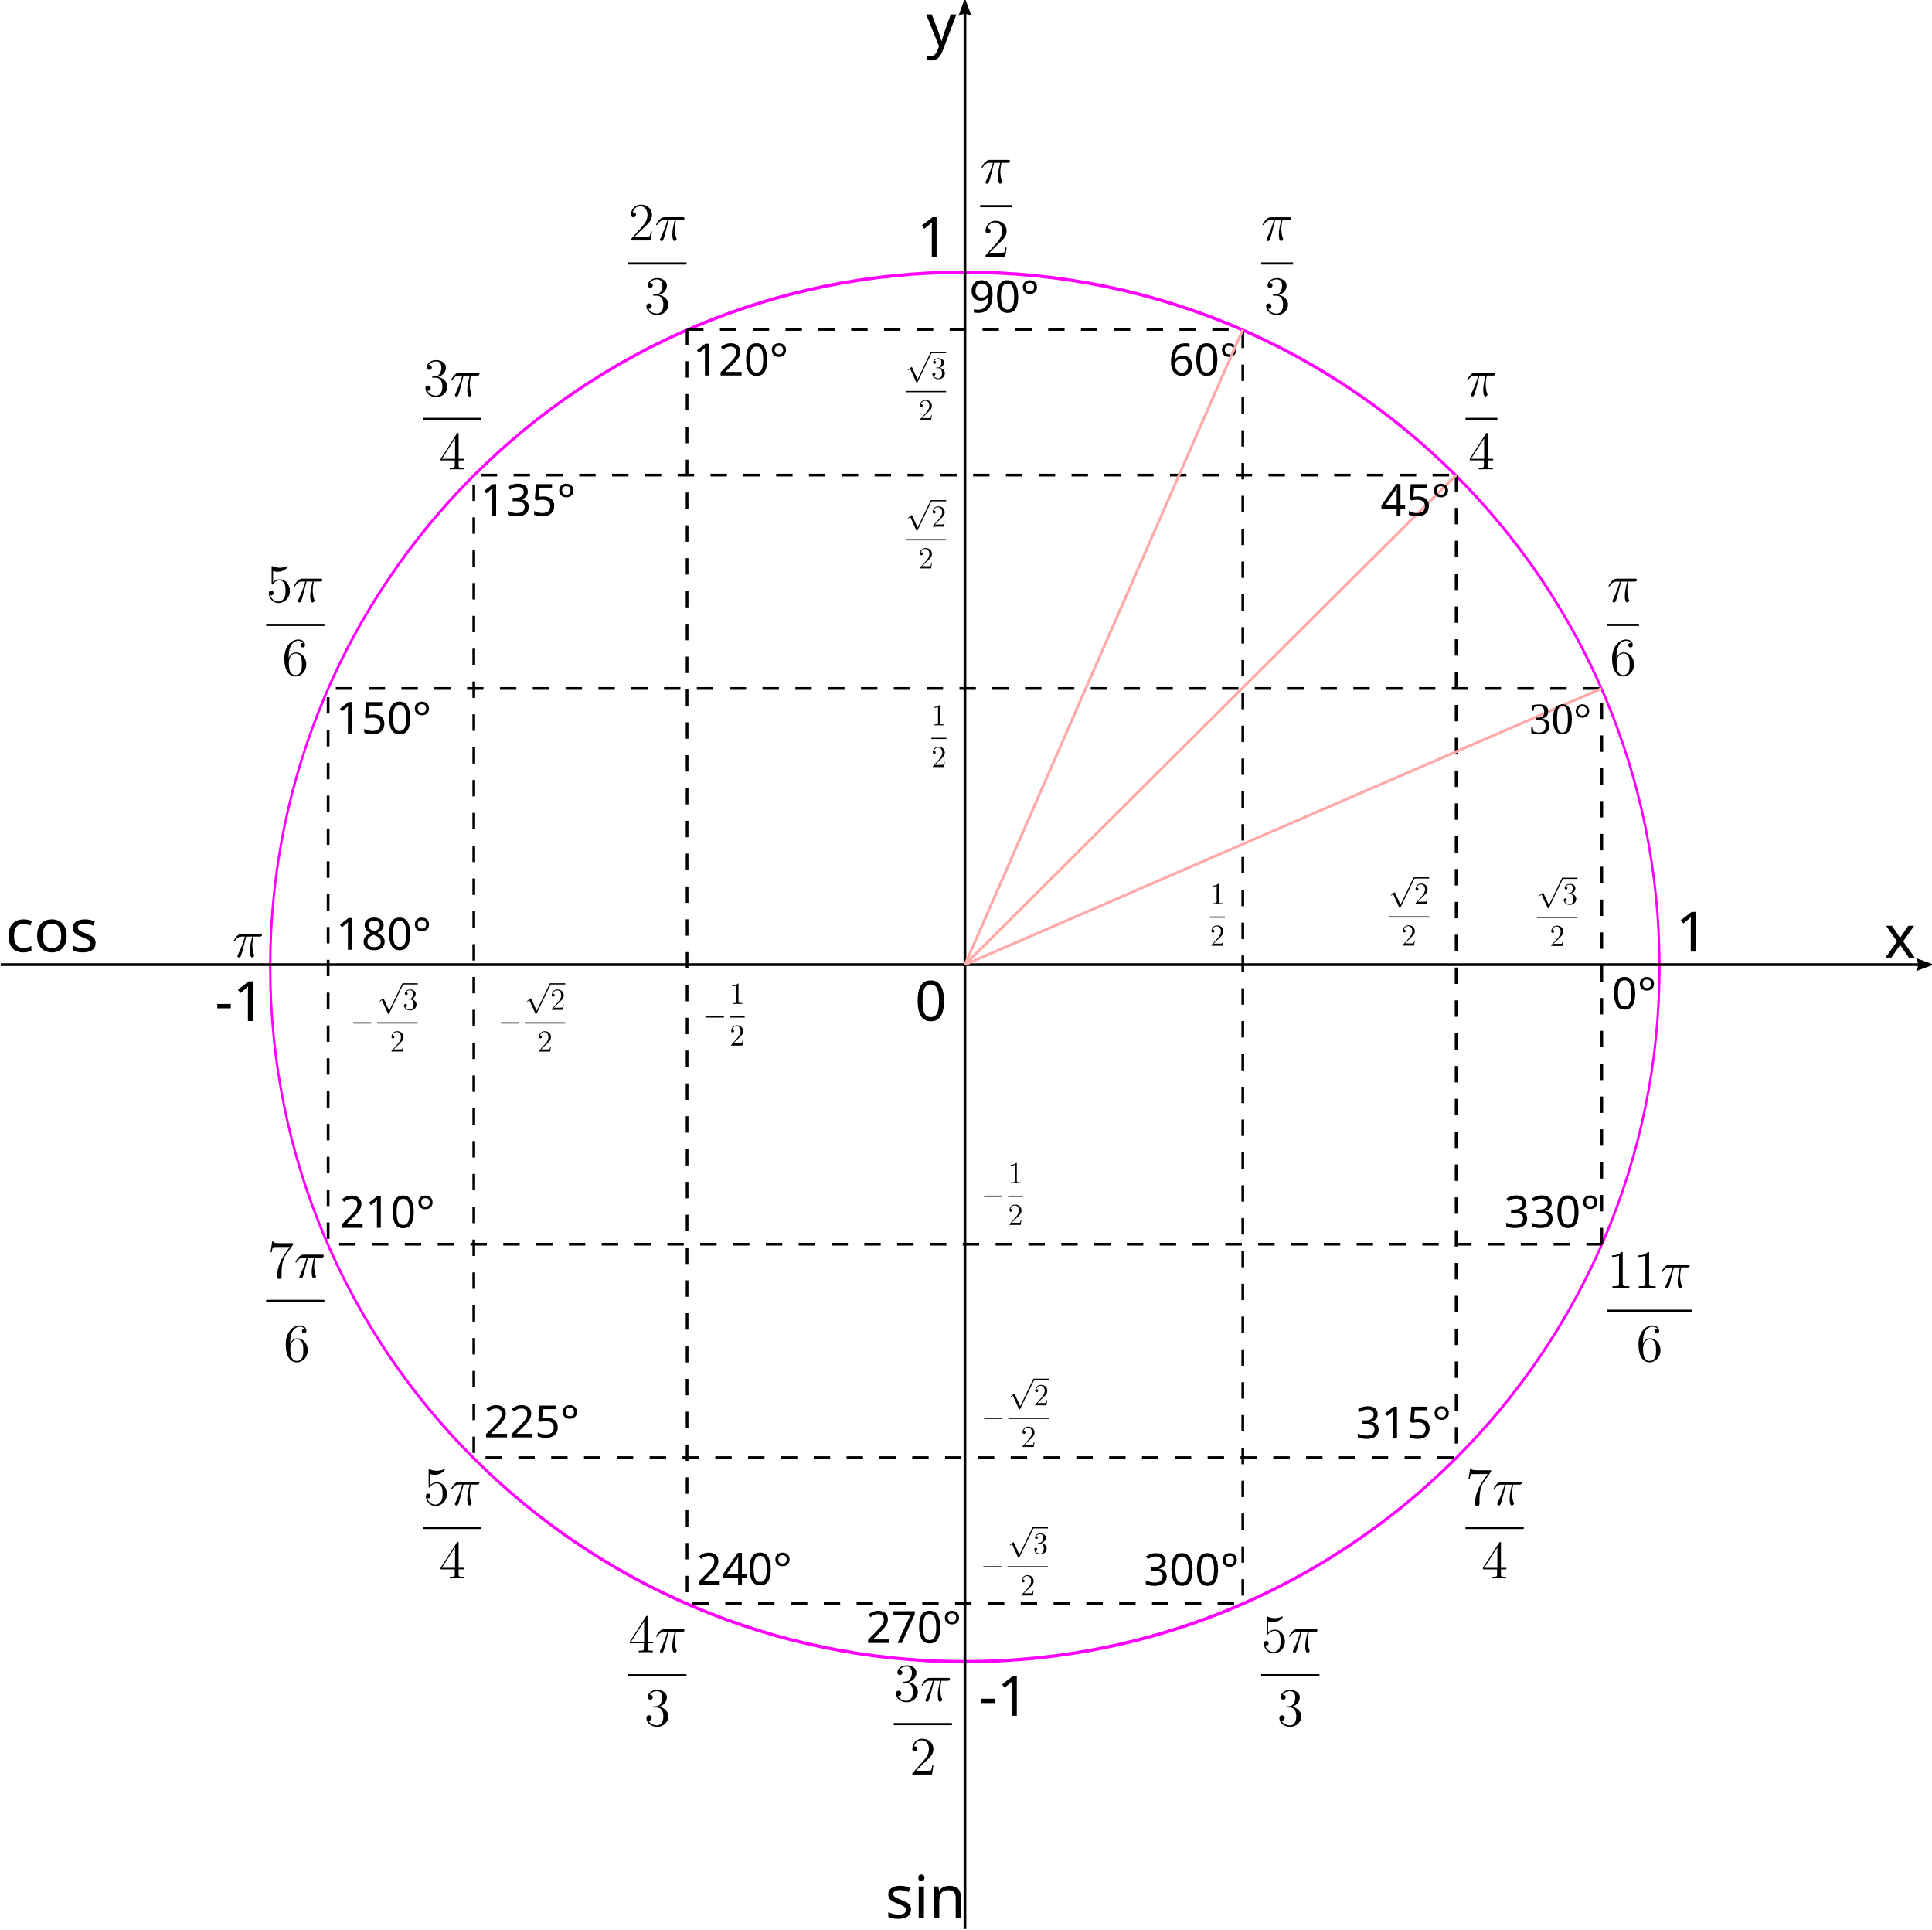
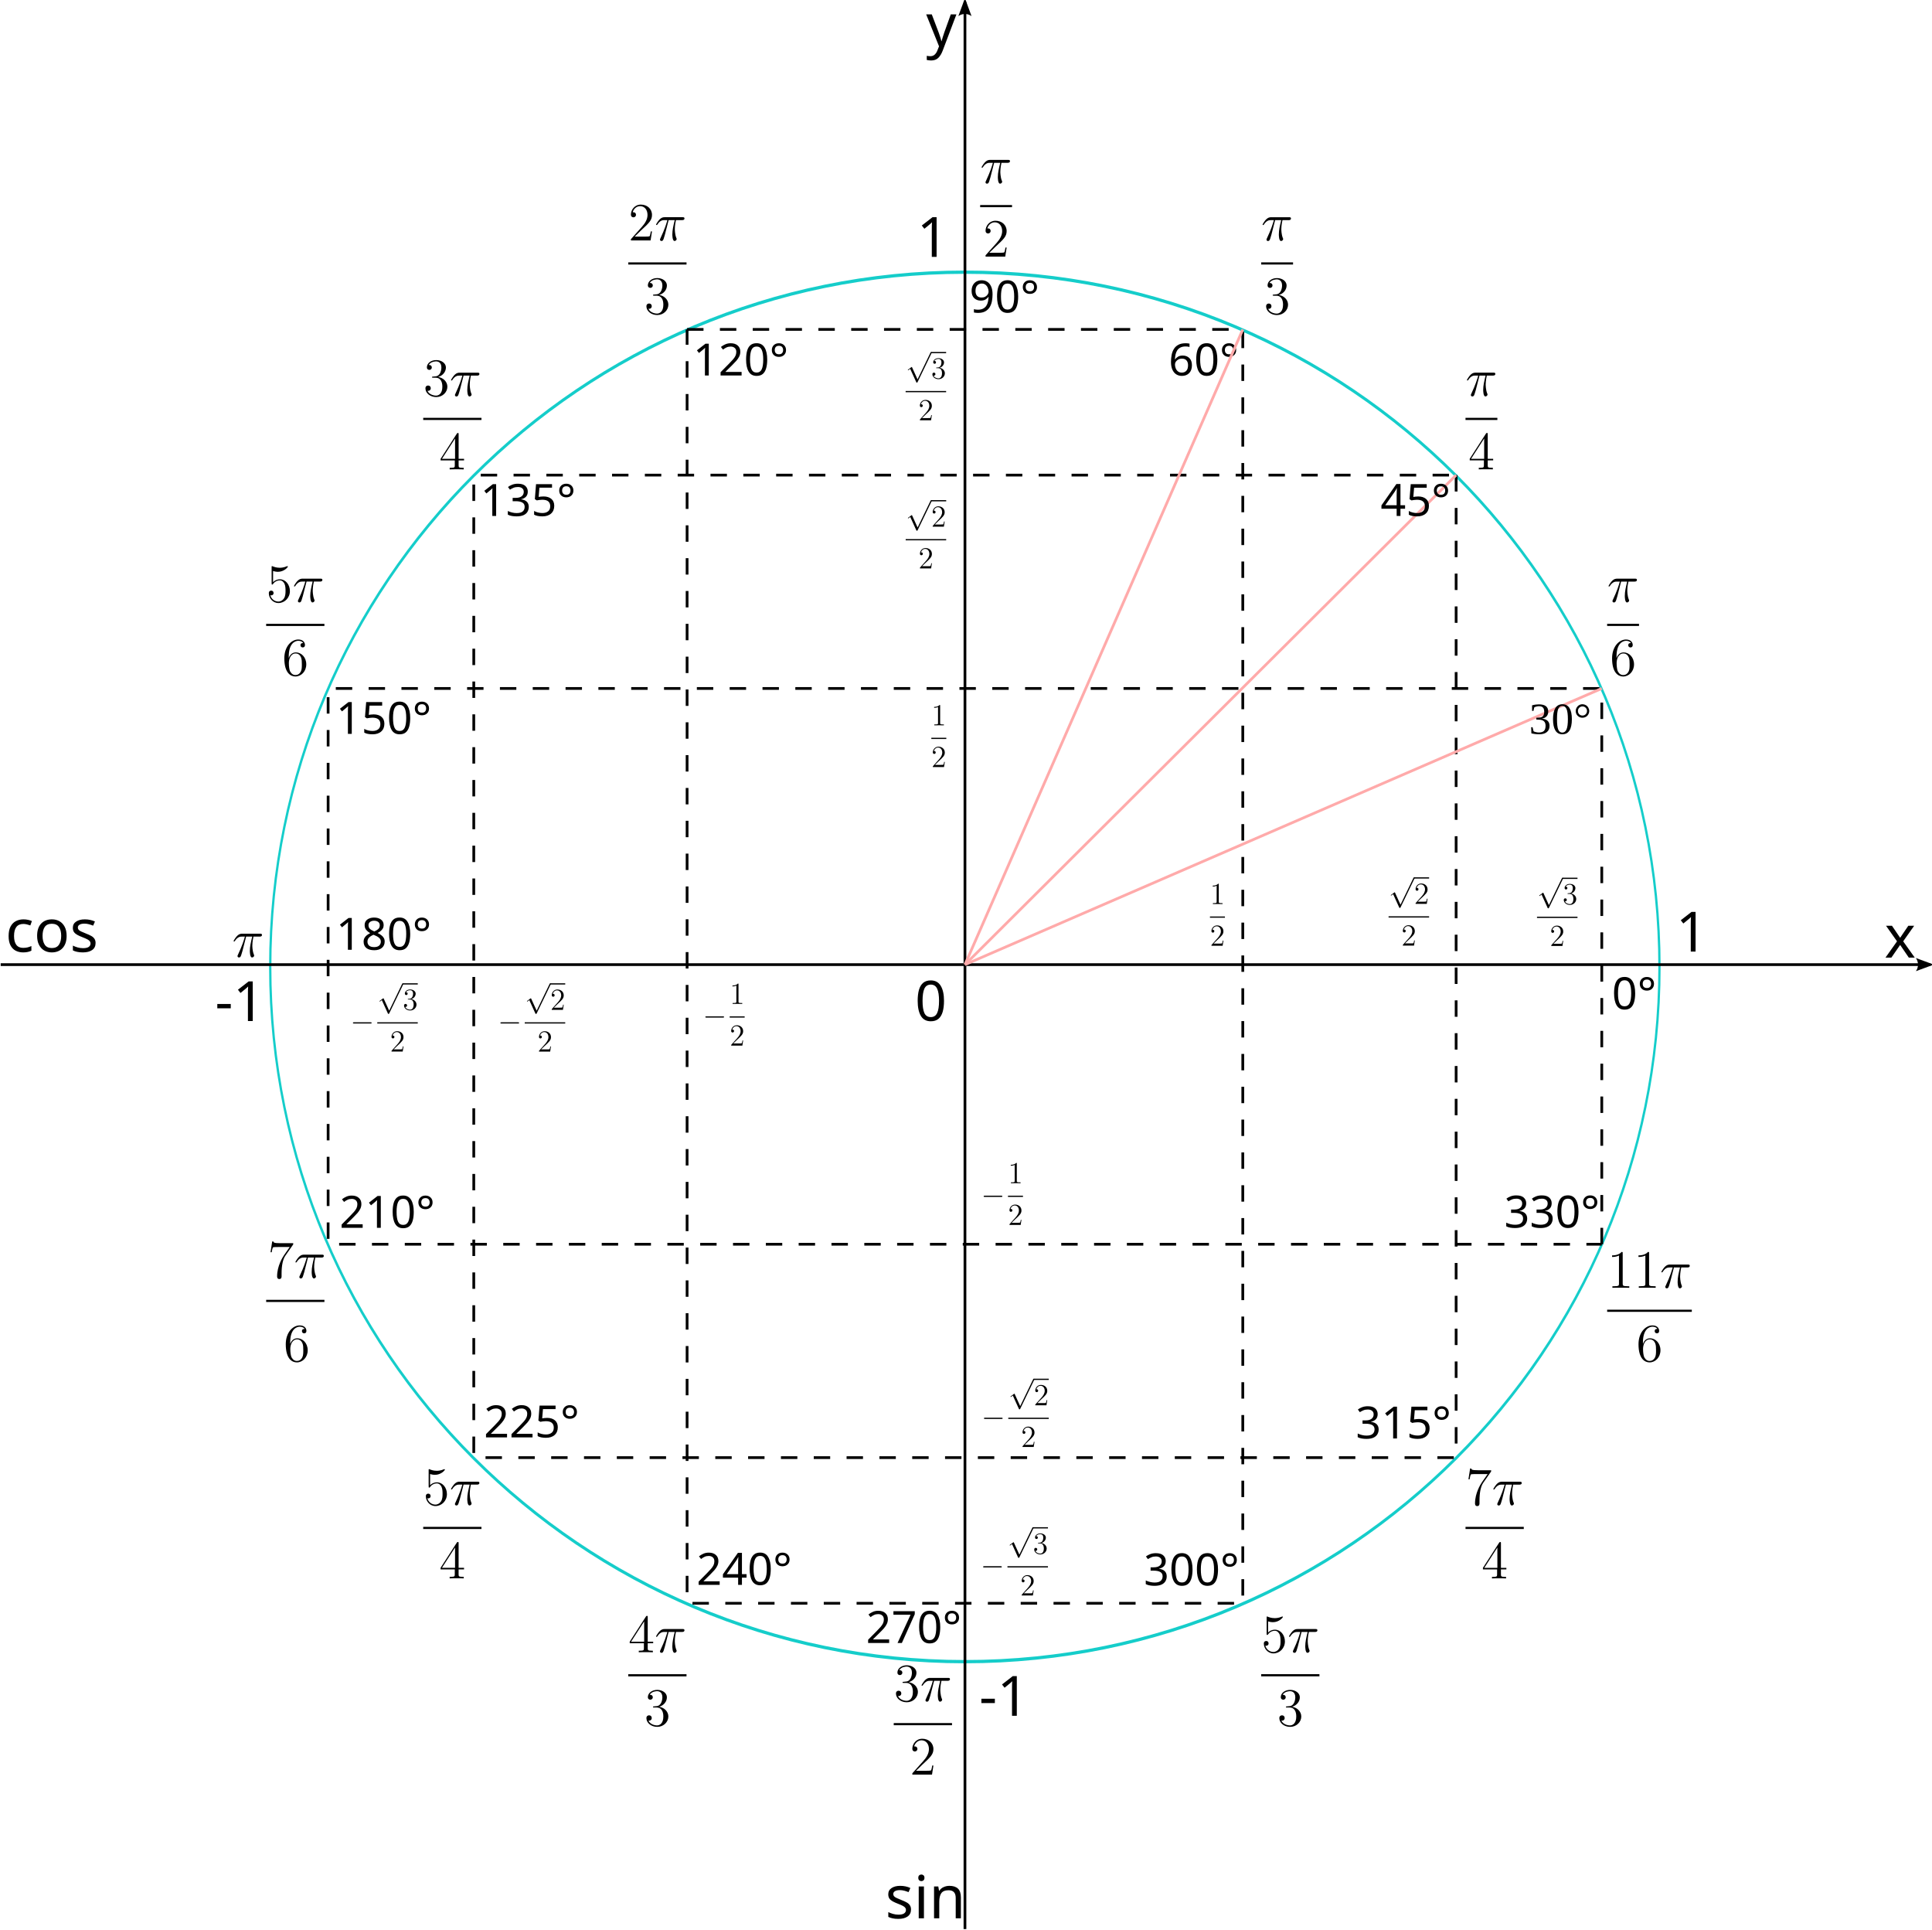
<svg xmlns="http://www.w3.org/2000/svg" xmlns:xlink="http://www.w3.org/1999/xlink" id="svg2" viewBox="0 0 706.34 705.4" version="1.1">
  <defs id="defs4">
    <marker id="Arrow2Mend" refY="0" refX="0" style="overflow:visible" orient="auto">
      <path id="path3947" style="stroke-linejoin:round;stroke-width:.625;fill-rule:evenodd" transform="scale(-.6)" d="m8.719 4.034-10.926-4.018 10.926-4.018c-1.746 2.372-1.735 5.617-6e-7 8.035z" />
    </marker>
    <path id="g254" d="m1.476-4.176c0-3.036 1.476-3.516 2.124-3.516 0.432 0 0.864 0.132 1.092 0.492-0.144 0-0.6 0-0.6 0.492 0 0.264 0.18 0.492 0.492 0.492 0.3 0 0.504-0.18 0.504-0.528 0-0.624-0.456-1.236-1.5-1.236-1.512 0-3.096 1.548-3.096 4.188 0 3.3 1.44 4.044 2.46 4.044 1.308 0 2.424-1.14 2.424-2.7 0-1.596-1.116-2.664-2.316-2.664-1.068 0-1.464 0.924-1.584 1.26v-0.324zm1.476 4.104c-0.756 0-1.116-0.672-1.224-0.924-0.108-0.312-0.228-0.9-0.228-1.74 0-0.948 0.432-2.136 1.512-2.136 0.66 0 1.008 0.444 1.188 0.852 0.192 0.444 0.192 1.044 0.192 1.56 0 0.612 0 1.152-0.228 1.608-0.3 0.576-0.732 0.78-1.212 0.78z" />
    <path id="g253" d="m1.536-6.876c0.516 0.168 0.936 0.18 1.068 0.18 1.356 0 2.22-0.996 2.22-1.164 0-0.048-0.024-0.108-0.096-0.108-0.024 0-0.048 0-0.156 0.048-0.672 0.288-1.248 0.324-1.56 0.324-0.792 0-1.356-0.24-1.584-0.336-0.084-0.036-0.108-0.036-0.12-0.036-0.096 0-0.096 0.072-0.096 0.264v3.564c0 0.216 0 0.288 0.144 0.288 0.06 0 0.072-0.012 0.192-0.156 0.336-0.492 0.9-0.78 1.5-0.78 0.636 0 0.948 0.588 1.044 0.792 0.204 0.468 0.216 1.056 0.216 1.512s0 1.14-0.336 1.68c-0.264 0.432-0.732 0.732-1.26 0.732-0.792 0-1.572-0.54-1.788-1.416 0.06 0.024 0.132 0.036 0.192 0.036 0.204 0 0.528-0.12 0.528-0.528 0-0.336-0.228-0.528-0.528-0.528-0.216 0-0.528 0.108-0.528 0.576 0 1.02 0.816 2.184 2.148 2.184 1.356 0 2.544-1.14 2.544-2.664 0-1.428-0.96-2.616-2.22-2.616-0.684 0-1.212 0.3-1.524 0.636v-2.484z" />
    <path id="g252" d="m4.332-7.812c0-0.228 0-0.288-0.168-0.288-0.096 0-0.132 0-0.228 0.144l-3.612 5.604v0.348h3.156v1.092c0 0.444-0.024 0.564-0.9 0.564h-0.24v0.348c0.276-0.024 1.224-0.024 1.56-0.024s1.296 0 1.572 0.024v-0.348h-0.24c-0.864 0-0.9-0.12-0.9-0.564v-1.092h1.212v-0.348h-1.212v-5.46zm-0.792 0.936v4.524h-2.916l2.916-4.524z" />
    <path id="g251" d="m2.208-4.308c-0.204 0.012-0.252 0.024-0.252 0.132 0 0.12 0.06 0.12 0.276 0.12h0.552c1.02 0 1.476 0.84 1.476 1.992 0 1.572-0.816 1.992-1.404 1.992-0.576 0-1.56-0.276-1.908-1.068 0.384 0.06 0.732-0.156 0.732-0.588 0-0.348-0.252-0.588-0.588-0.588-0.288 0-0.6 0.168-0.6 0.624 0 1.068 1.068 1.944 2.4 1.944 1.428 0 2.484-1.092 2.484-2.304 0-1.104-0.888-1.968-2.04-2.172 1.044-0.3 1.716-1.176 1.716-2.112 0-0.948-0.984-1.644-2.148-1.644-1.2 0-2.088 0.732-2.088 1.608 0 0.48 0.372 0.576 0.552 0.576 0.252 0 0.54-0.18 0.54-0.54 0-0.384-0.288-0.552-0.552-0.552-0.072 0-0.096 0-0.132 0.012 0.456-0.816 1.584-0.816 1.644-0.816 0.396 0 1.176 0.18 1.176 1.356 0 0.228-0.036 0.9-0.384 1.416-0.36 0.528-0.768 0.564-1.092 0.576l-0.36 0.036z" />
    <path id="g250" d="m5.28-2.016h-0.264c-0.036 0.204-0.132 0.864-0.252 1.056-0.084 0.108-0.768 0.108-1.128 0.108h-2.22c0.324-0.276 1.056-1.044 1.368-1.332 1.824-1.68 2.496-2.304 2.496-3.492 0-1.38-1.092-2.304-2.484-2.304s-2.208 1.188-2.208 2.22c0 0.612 0.528 0.612 0.564 0.612 0.252 0 0.564-0.18 0.564-0.564 0-0.336-0.228-0.564-0.564-0.564-0.108 0-0.132 0-0.168 0.012 0.228-0.816 0.876-1.368 1.656-1.368 1.02 0 1.644 0.852 1.644 1.956 0 1.02-0.588 1.908-1.272 2.676l-2.424 2.712v0.288h4.38l0.312-2.016z" />
    <path id="g125" d="m3.108-4.524h1.356c-0.324 1.344-0.528 2.22-0.528 3.18 0 0.168 0 1.464 0.492 1.464 0.252 0 0.468-0.228 0.468-0.432 0-0.06 0-0.084-0.084-0.264-0.324-0.828-0.324-1.86-0.324-1.944 0-0.072 0-0.924 0.252-2.004h1.344c0.156 0 0.552 0 0.552-0.384 0-0.264-0.228-0.264-0.444-0.264h-3.948c-0.276 0-0.684 0-1.236 0.588-0.312 0.348-0.696 0.984-0.696 1.056s0.06 0.096 0.132 0.096c0.084 0 0.096-0.036 0.156-0.108 0.624-0.984 1.248-0.984 1.548-0.984h0.684c-0.264 0.9-0.564 1.944-1.548 4.044-0.096 0.192-0.096 0.216-0.096 0.288 0 0.252 0.216 0.312 0.324 0.312 0.348 0 0.444-0.312 0.588-0.816 0.192-0.612 0.192-0.636 0.312-1.116l0.696-2.712z" />
    <path id="g025" d="m3.108-4.524h1.356c-0.324 1.344-0.528 2.22-0.528 3.18 0 0.168 0 1.464 0.492 1.464 0.252 0 0.468-0.228 0.468-0.432 0-0.06 0-0.084-0.084-0.264-0.324-0.828-0.324-1.86-0.324-1.944 0-0.072 0-0.924 0.252-2.004h1.344c0.156 0 0.552 0 0.552-0.384 0-0.264-0.228-0.264-0.444-0.264h-3.948c-0.276 0-0.684 0-1.236 0.588-0.312 0.348-0.696 0.984-0.696 1.056s0.06 0.096 0.132 0.096c0.084 0 0.096-0.036 0.156-0.108 0.624-0.984 1.248-0.984 1.548-0.984h0.684c-0.264 0.9-0.564 1.944-1.548 4.044-0.096 0.192-0.096 0.216-0.096 0.288 0 0.252 0.216 0.312 0.324 0.312 0.348 0 0.444-0.312 0.588-0.816 0.192-0.612 0.192-0.636 0.312-1.116l0.696-2.712z" />
    <path id="g355" d="m5.7-7.452v-0.276h-2.892c-1.452 0-1.476-0.156-1.524-0.384h-0.264l-0.372 2.4h0.264c0.036-0.216 0.144-0.96 0.3-1.092 0.096-0.072 0.996-0.072 1.164-0.072h2.544l-1.272 1.824c-0.324 0.468-1.536 2.436-1.536 4.692 0 0.132 0 0.612 0.492 0.612 0.504 0 0.504-0.468 0.504-0.624v-0.6c0-1.788 0.288-3.18 0.852-3.984l1.74-2.496z" />
    <path id="g354" d="m1.476-4.176c0-3.036 1.476-3.516 2.124-3.516 0.432 0 0.864 0.132 1.092 0.492-0.144 0-0.6 0-0.6 0.492 0 0.264 0.18 0.492 0.492 0.492 0.3 0 0.504-0.18 0.504-0.528 0-0.624-0.456-1.236-1.5-1.236-1.512 0-3.096 1.548-3.096 4.188 0 3.3 1.44 4.044 2.46 4.044 1.308 0 2.424-1.14 2.424-2.7 0-1.596-1.116-2.664-2.316-2.664-1.068 0-1.464 0.924-1.584 1.26v-0.324zm1.476 4.104c-0.756 0-1.116-0.672-1.224-0.924-0.108-0.312-0.228-0.9-0.228-1.74 0-0.948 0.432-2.136 1.512-2.136 0.66 0 1.008 0.444 1.188 0.852 0.192 0.444 0.192 1.044 0.192 1.56 0 0.612 0 1.152-0.228 1.608-0.3 0.576-0.732 0.78-1.212 0.78z" />
    <path id="g353" d="m1.536-6.876c0.516 0.168 0.936 0.18 1.068 0.18 1.356 0 2.22-0.996 2.22-1.164 0-0.048-0.024-0.108-0.096-0.108-0.024 0-0.048 0-0.156 0.048-0.672 0.288-1.248 0.324-1.56 0.324-0.792 0-1.356-0.24-1.584-0.336-0.084-0.036-0.108-0.036-0.12-0.036-0.096 0-0.096 0.072-0.096 0.264v3.564c0 0.216 0 0.288 0.144 0.288 0.06 0 0.072-0.012 0.192-0.156 0.336-0.492 0.9-0.78 1.5-0.78 0.636 0 0.948 0.588 1.044 0.792 0.204 0.468 0.216 1.056 0.216 1.512s0 1.14-0.336 1.68c-0.264 0.432-0.732 0.732-1.26 0.732-0.792 0-1.572-0.54-1.788-1.416 0.06 0.024 0.132 0.036 0.192 0.036 0.204 0 0.528-0.12 0.528-0.528 0-0.336-0.228-0.528-0.528-0.528-0.216 0-0.528 0.108-0.528 0.576 0 1.02 0.816 2.184 2.148 2.184 1.356 0 2.544-1.14 2.544-2.664 0-1.428-0.96-2.616-2.22-2.616-0.684 0-1.212 0.3-1.524 0.636v-2.484z" />
    <path id="g352" d="m4.332-7.812c0-0.228 0-0.288-0.168-0.288-0.096 0-0.132 0-0.228 0.144l-3.612 5.604v0.348h3.156v1.092c0 0.444-0.024 0.564-0.9 0.564h-0.24v0.348c0.276-0.024 1.224-0.024 1.56-0.024s1.296 0 1.572 0.024v-0.348h-0.24c-0.864 0-0.9-0.12-0.9-0.564v-1.092h1.212v-0.348h-1.212v-5.46zm-0.792 0.936v4.524h-2.916l2.916-4.524z" />
    <path id="g351" d="m2.208-4.308c-0.204 0.012-0.252 0.024-0.252 0.132 0 0.12 0.06 0.12 0.276 0.12h0.552c1.02 0 1.476 0.84 1.476 1.992 0 1.572-0.816 1.992-1.404 1.992-0.576 0-1.56-0.276-1.908-1.068 0.384 0.06 0.732-0.156 0.732-0.588 0-0.348-0.252-0.588-0.588-0.588-0.288 0-0.6 0.168-0.6 0.624 0 1.068 1.068 1.944 2.4 1.944 1.428 0 2.484-1.092 2.484-2.304 0-1.104-0.888-1.968-2.04-2.172 1.044-0.3 1.716-1.176 1.716-2.112 0-0.948-0.984-1.644-2.148-1.644-1.2 0-2.088 0.732-2.088 1.608 0 0.48 0.372 0.576 0.552 0.576 0.252 0 0.54-0.18 0.54-0.54 0-0.384-0.288-0.552-0.552-0.552-0.072 0-0.096 0-0.132 0.012 0.456-0.816 1.584-0.816 1.644-0.816 0.396 0 1.176 0.18 1.176 1.356 0 0.228-0.036 0.9-0.384 1.416-0.36 0.528-0.768 0.564-1.092 0.576l-0.36 0.036z" />
    <path id="g350" d="m5.28-2.016h-0.264c-0.036 0.204-0.132 0.864-0.252 1.056-0.084 0.108-0.768 0.108-1.128 0.108h-2.22c0.324-0.276 1.056-1.044 1.368-1.332 1.824-1.68 2.496-2.304 2.496-3.492 0-1.38-1.092-2.304-2.484-2.304s-2.208 1.188-2.208 2.22c0 0.612 0.528 0.612 0.564 0.612 0.252 0 0.564-0.18 0.564-0.564 0-0.336-0.228-0.564-0.564-0.564-0.108 0-0.132 0-0.168 0.012 0.228-0.816 0.876-1.368 1.656-1.368 1.02 0 1.644 0.852 1.644 1.956 0 1.02-0.588 1.908-1.272 2.676l-2.424 2.712v0.288h4.38l0.312-2.016z" />
    <path id="g349" d="m3.456-7.692c0-0.276 0-0.288-0.24-0.288-0.288 0.324-0.888 0.768-2.124 0.768v0.348c0.276 0 0.876 0 1.536-0.312v6.252c0 0.432-0.036 0.576-1.092 0.576h-0.372v0.348c0.324-0.024 1.488-0.024 1.884-0.024s1.548 0 1.872 0.024v-0.348h-0.372c-1.056 0-1.092-0.144-1.092-0.576v-6.768z" />
    <use id="g225" xlink:href="#g025" height="1052.362" width="744.094" y="0" x="0" />
    <path id="g8112" d="m4.668 10.26-2.136-4.704c-0.048-0.096-0.072-0.168-0.156-0.168-0.036 0-0.06 0-0.168 0.096l-1.188 0.9c-0.132 0.108-0.144 0.12-0.144 0.168 0 0.084 0.048 0.132 0.12 0.132 0.036 0 0.06 0 0.168-0.096l0.624-0.468 2.376 5.22c0.072 0.168 0.096 0.18 0.228 0.18 0.192 0 0.216-0.048 0.3-0.228l5.472-11.328c0.06-0.132 0.072-0.144 0.072-0.204 0-0.132-0.096-0.24-0.24-0.24s-0.18 0.084-0.252 0.228l-5.076 10.512z" />
    <path id="g80" d="m7.932-2.76c0.168 0 0.396 0 0.396-0.24s-0.228-0.24-0.396-0.24h-6.54c-0.168 0-0.396 0-0.396 0.24s0.228 0.24 0.396 0.24h6.54z" />
    <path id="g751" d="m2.208-4.308c-0.204 0.012-0.252 0.024-0.252 0.132 0 0.12 0.06 0.12 0.276 0.12h0.552c1.02 0 1.476 0.84 1.476 1.992 0 1.572-0.816 1.992-1.404 1.992-0.576 0-1.56-0.276-1.908-1.068 0.384 0.06 0.732-0.156 0.732-0.588 0-0.348-0.252-0.588-0.588-0.588-0.288 0-0.6 0.168-0.6 0.624 0 1.068 1.068 1.944 2.4 1.944 1.428 0 2.484-1.092 2.484-2.304 0-1.104-0.888-1.968-2.04-2.172 1.044-0.3 1.716-1.176 1.716-2.112 0-0.948-0.984-1.644-2.148-1.644-1.2 0-2.088 0.732-2.088 1.608 0 0.48 0.372 0.576 0.552 0.576 0.252 0 0.54-0.18 0.54-0.54 0-0.384-0.288-0.552-0.552-0.552-0.072 0-0.096 0-0.132 0.012 0.456-0.816 1.584-0.816 1.644-0.816 0.396 0 1.176 0.18 1.176 1.356 0 0.228-0.036 0.9-0.384 1.416-0.36 0.528-0.768 0.564-1.092 0.576l-0.36 0.036z" />
    <path id="g750" d="m5.28-2.016h-0.264c-0.036 0.204-0.132 0.864-0.252 1.056-0.084 0.108-0.768 0.108-1.128 0.108h-2.22c0.324-0.276 1.056-1.044 1.368-1.332 1.824-1.68 2.496-2.304 2.496-3.492 0-1.38-1.092-2.304-2.484-2.304s-2.208 1.188-2.208 2.22c0 0.612 0.528 0.612 0.564 0.612 0.252 0 0.564-0.18 0.564-0.564 0-0.336-0.228-0.564-0.564-0.564-0.108 0-0.132 0-0.168 0.012 0.228-0.816 0.876-1.368 1.656-1.368 1.02 0 1.644 0.852 1.644 1.956 0 1.02-0.588 1.908-1.272 2.676l-2.424 2.712v0.288h4.38l0.312-2.016z" />
    <path id="g749" d="m3.456-7.692c0-0.276 0-0.288-0.24-0.288-0.288 0.324-0.888 0.768-2.124 0.768v0.348c0.276 0 0.876 0 1.536-0.312v6.252c0 0.432-0.036 0.576-1.092 0.576h-0.372v0.348c0.324-0.024 1.488-0.024 1.884-0.024s1.548 0 1.872 0.024v-0.348h-0.372c-1.056 0-1.092-0.144-1.092-0.576v-6.768z" />
  </defs>
  <g id="layer1" transform="translate(-18.879 -173.48)">
    <text id="text4765" style="font-size:4px;font-family:Sans;letter-spacing:0px;line-height:125%;word-spacing:0px;fill:#000000" xml:space="preserve" y="1748.862" x="-812.112">
      <tspan id="tspan4767" x="-812.112" y="1748.862" />
    </text>
-     <path id="path4209" style="fill-opacity:0;color:#000000;stroke:#ff00ff;stroke-linecap:round;stroke-width:.165" d="m-760 1657.4a50 35 0 1 1 -100 0 50 35 0 1 1 100 0z" transform="matrix(5.0791 0 0 7.2559 4485.7 -11499)" />
+     <path id="path4209" style="fill-opacity:0;color:#000000;stroke:#15cdca;stroke-linecap:round;stroke-width:.165" d="m-760 1657.4a50 35 0 1 1 -100 0 50 35 0 1 1 100 0z" transform="matrix(5.0791 0 0 7.2559 4485.7 -11499)" />
    <path id="path4215" style="marker-end:url(#Arrow2Mend);stroke:#000000;fill:none" d="m371.67 878.63v-704.49" />
    <path id="path4217" style="marker-end:url(#Arrow2Mend);stroke:#000000;fill:none" d="m19.129 526.09h705.42" />
    <path id="path4219" style="stroke:#000000;stroke-dasharray:6,6;fill:none" d="m551.24 347.15-0 359.15h-359.15l-0-359.15h359.15" />
    <path id="path4221" style="stroke:#000000;stroke-dasharray:6, 6;fill:none" d="m270.08 293.89h203.16v465.65h-203.16v-465.65" />
    <path id="path4223" style="stroke:#000000;stroke-dasharray:6, 6;fill:none" d="m604.49 628.3 0-203.16h-465.65l0 203.16h465.65" />
    <text id="text4229" style="font-size:203.16px;font-family:Sans;letter-spacing:0px;line-height:125%;word-spacing:0px;fill:#000000" y="546.594" x="353.383" xml:space="preserve">
      <tspan id="tspan4231" y="546.594" x="353.383" style="font-size:20.316px;fill:#000000">0</tspan>
    </text>
    <text id="text4233" style="font-size:20.316px;font-family:Sans;letter-spacing:0px;line-height:125%;word-spacing:0px;fill:#000000" y="546.718" x="97.513" xml:space="preserve">
      <tspan id="tspan4235" y="546.718" x="97.513">-1</tspan>
    </text>
    <text id="text4237" style="font-size:20.316px;font-family:Sans;letter-spacing:0px;line-height:125%;word-spacing:0px;fill:#000000" y="521.323" x="631.559" xml:space="preserve">
      <tspan id="tspan4239" y="521.323" x="631.559">1 </tspan>
    </text>
    <text id="text4241" style="font-size:20.316px;font-family:Sans;letter-spacing:0px;line-height:125%;word-spacing:0px;fill:#000000" y="267.367" x="354.078" xml:space="preserve">
      <tspan id="tspan4243" y="267.367" x="354.078">1</tspan>
    </text>
    <text id="text4245" style="font-size:20.316px;font-family:Sans;letter-spacing:0px;line-height:125%;word-spacing:0px;fill:#000000" y="800.674" x="376.864" xml:space="preserve">
      <tspan id="tspan4247" y="800.674" x="376.864">-1</tspan>
    </text>
    <text id="text4249" style="font-size:20.316px;font-family:Sans;letter-spacing:0px;line-height:125%;word-spacing:0px;fill:#000000" y="521.402" x="20.84" xml:space="preserve">
      <tspan id="tspan4251" y="521.402" x="20.84" style="font-size:21.716px">cos</tspan>
    </text>
    <text id="text4253" style="font-size:20.316px;font-family:Sans;letter-spacing:0px;line-height:125%;word-spacing:0px;fill:#000000" y="874.691" x="342.518" xml:space="preserve">
      <tspan id="tspan4255" y="874.691" x="342.518" style="font-size:21.716px">sin</tspan>
    </text>
    <g id="g3620" transform="matrix(1.3572 0 0 1.3572 -21.174 -123.16)">
      <use id="use4269" xlink:href="#g125" transform="matrix(1.2101 0 0 1.2101 381.17 305.98)" height="1" width="1" y="61.733" x="67.158" />
      <rect id="rect4271" y="386.58" x="462.44" height=".581" width="8.586" />
      <use id="use4273" xlink:href="#g254" transform="matrix(1.2101 0 0 1.2101 381.17 305.98)" height="1" width="1" y="78.083" x="67.769" />
    </g>
    <g id="g3615" transform="matrix(1.3572 0 0 1.3572 -23.433 -122.11)">
      <use id="use4277" xlink:href="#g125" transform="matrix(1.2101 0 0 1.2101 315.45 249.72)" height="1" width="1" y="61.733" x="91.321" />
      <rect id="rect4279" y="330.33" x="425.95" height=".581" width="8.586" />
      <use id="use4281" xlink:href="#g252" transform="matrix(1.2101 0 0 1.2101 315.45 249.72)" height="1" width="1" y="78.083" x="91.931" />
    </g>
    <g id="g3610" transform="matrix(1.3572 0 0 1.3572 -2.7347 -107.21)">
      <use id="use4287" xlink:href="#g125" transform="matrix(1.2101 0 0 1.2101 215.91 196.88)" height="1" width="1" y="61.733" x="115.483" />
      <rect id="rect4289" y="277.48" x="355.66" height=".581" width="8.586" />
      <use id="use4291" xlink:href="#g251" transform="matrix(1.2101 0 0 1.2101 215.91 196.88)" height="1" width="1" y="78.083" x="116.093" />
    </g>
    <g id="g3599" transform="matrix(1.3572 0 0 1.3572 -27.672 -106.46)">
      <use id="use4297" xlink:href="#g250" transform="matrix(1.2101 0 0 1.2101 5.3183 196.32)" height="1" width="1" y="61.733" x="163.808" />
      <use id="use4299" xlink:href="#g125" transform="matrix(1.2101 0 0 1.2101 5.3183 196.32)" height="1" width="1" y="61.733" x="169.683" />
      <rect id="rect4301" y="276.93" x="203.54" height=".581" width="15.695" />
      <use id="use4303" xlink:href="#g251" transform="matrix(1.2101 0 0 1.2101 5.3183 196.32)" height="1" width="1" y="78.083" x="167.356" />
    </g>
    <g id="g3593" transform="matrix(1.3572 0 0 1.3572 -14.123 -125.87)">
      <use id="use4307" xlink:href="#g251" transform="matrix(1.2101 0 0 1.2101 -96.249 252.5)" height="1" width="1" y="61.733" x="193.845" />
      <use id="use4309" xlink:href="#g125" transform="matrix(1.2101 0 0 1.2101 -96.249 252.5)" height="1" width="1" y="61.733" x="199.72" />
      <rect id="rect4311" y="333.1" x="138.32" height=".581" width="15.695" />
      <use id="use4313" xlink:href="#g252" transform="matrix(1.2101 0 0 1.2101 -96.249 252.5)" height="1" width="1" y="78.083" x="197.393" />
    </g>
    <g id="g3587" transform="matrix(1.3572 0 0 1.3572 -15.48 -129.3)">
      <use id="use4317" xlink:href="#g253" transform="matrix(1.2101 0 0 1.2101 -173.9 310.5)" height="1" width="1" y="61.733" x="223.882" />
      <use id="use4319" xlink:href="#g125" transform="matrix(1.2101 0 0 1.2101 -173.9 310.5)" height="1" width="1" y="61.733" x="229.757" />
      <rect id="rect4321" y="391.11" x="97.012" height=".581" width="15.695" />
      <use id="use4323" xlink:href="#g254" transform="matrix(1.2101 0 0 1.2101 -173.9 310.5)" height="1" width="1" y="78.083" x="227.43" />
    </g>
    <g id="g3605" transform="matrix(1.3572 0 0 1.3572 -24.642 -127.26)">
      <use id="use4327" xlink:href="#g125" transform="matrix(1.2101 0 0 1.2101 127.12 196.21)" height="1" width="1" y="61.733" x="139.645" />
      <rect id="rect4329" y="276.81" x="296.1" height=".581" width="8.586" />
      <use id="use4331" xlink:href="#g250" transform="matrix(1.2101 0 0 1.2101 127.12 196.21)" height="1" width="1" y="78.083" x="140.256" />
    </g>
    <use id="use4333" xlink:href="#g125" transform="matrix(1.6423 0 0 1.6423 -311.28 408.56)" height="1" width="1" y="69.851" x="252.72" />
    <use id="use4337" xlink:href="#g355" transform="matrix(1.6423 0 0 1.6423 21.755 539.22)" height="1" width="1" y="61.733" x="57.825" />
    <use id="use4339" xlink:href="#g225" transform="matrix(1.6423 0 0 1.6423 21.755 539.22)" height="1" width="1" y="61.733" x="63.7" />
    <rect id="rect4341" y="648.62" width="21.302" x="116.19" height=".788" />
    <use id="use4343" xlink:href="#g354" transform="matrix(1.6423 0 0 1.6423 21.755 542.84)" height="1" width="1" y="78.083" x="61.373" />
    <g id="g3581" transform="matrix(1.3572 0 0 1.3572 -10.759 -126.85)">
      <use id="use4347" xlink:href="#g353" transform="matrix(1.2101 0 0 1.2101 47.266 551.91)" height="1" width="1" y="61.733" x="73.196" />
      <use id="use4349" xlink:href="#g225" transform="matrix(1.2101 0 0 1.2101 47.266 551.91)" height="1" width="1" y="61.733" x="79.071" />
      <rect id="rect4351" y="632.52" x="135.84" height=".581" width="15.695" />
      <use id="use4353" xlink:href="#g352" transform="matrix(1.2101 0 0 1.2101 47.266 551.91)" height="1" width="1" y="78.083" x="76.743" />
    </g>
    <g id="g3569" transform="matrix(1.3572 0 0 1.3572 -23.118 -127.14)">
      <use id="use4357" xlink:href="#g352" transform="matrix(1.2101 0 0 1.2101 93.011 591.81)" height="1" width="1" y="61.733" x="88.566" />
      <use id="use4359" xlink:href="#g225" transform="matrix(1.2101 0 0 1.2101 93.011 591.81)" height="1" width="1" y="61.733" x="94.441" />
      <rect id="rect4361" y="672.42" x="200.18" height=".581" width="15.695" />
      <use id="use4363" xlink:href="#g351" transform="matrix(1.2101 0 0 1.2101 93.011 591.81)" height="1" width="1" y="78.083" x="92.114" />
    </g>
    <g id="g3575" transform="matrix(1.3572 0 0 1.3572 -21.927 -128.59)">
      <use id="use4367" xlink:href="#g351" transform="matrix(1.2101 0 0 1.2101 145.05 606.04)" height="1" width="1" y="61.733" x="103.937" />
      <use id="use4369" xlink:href="#g225" transform="matrix(1.2101 0 0 1.2101 145.05 606.04)" height="1" width="1" y="61.733" x="109.812" />
      <rect id="rect4371" y="686.65" x="270.82" height=".581" width="15.695" />
      <use id="use4373" xlink:href="#g350" transform="matrix(1.2101 0 0 1.2101 145.05 606.04)" height="1" width="1" y="78.083" x="107.485" />
    </g>
    <g id="g4668" transform="matrix(1.3572 0 0 1.3572 -5.6405 -128.59)">
      <g id="g3563" transform="translate(-10.061 -12)">
        <use id="use4377" xlink:href="#g353" transform="matrix(1.2101 0 0 1.2101 223.49 604.88)" height="1" width="1" y="61.733" x="119.308" />
        <use id="use4379" xlink:href="#g225" transform="matrix(1.2101 0 0 1.2101 223.49 604.88)" height="1" width="1" y="61.733" x="125.183" />
        <rect id="rect4381" y="685.48" width="15.695" x="367.86" height=".581" />
        <use id="use4383" xlink:href="#g351" transform="matrix(1.2101 0 0 1.2101 223.49 604.88)" height="1" width="1" y="78.083" x="122.856" />
      </g>
    </g>
    <g id="g3557" transform="matrix(1.3572 0 0 1.3572 -23.155 -136.73)">
      <use id="use4387" xlink:href="#g355" transform="matrix(1.2101 0 0 1.2101 262.78 559.2)" height="1" width="1" y="61.733" x="134.678" />
      <use id="use4389" xlink:href="#g225" transform="matrix(1.2101 0 0 1.2101 262.78 559.2)" height="1" width="1" y="61.733" x="140.553" />
      <rect id="rect4391" y="639.8" x="425.75" height=".581" width="15.695" />
      <use id="use4393" xlink:href="#g352" transform="matrix(1.2101 0 0 1.2101 262.78 559.2)" height="1" width="1" y="78.083" x="138.226" />
    </g>
    <g id="g4661" transform="matrix(1.3572 0 0 1.3572 -23.285 -127.23)">
      <use id="use4397" xlink:href="#g349" transform="matrix(1.2101 0 0 1.2101 282.43 493.71)" height="1" width="1" y="61.733" x="150.049" />
      <use id="use4399" xlink:href="#g349" transform="matrix(1.2101 0 0 1.2101 282.43 493.71)" height="1" width="1" y="61.733" x="155.924" />
      <use id="use4401" xlink:href="#g225" transform="matrix(1.2101 0 0 1.2101 282.43 493.71)" height="1" width="1" y="61.733" x="161.799" />
      <rect id="rect4403" y="574.31" x="464" height=".581" width="22.805" />
      <use id="use4405" xlink:href="#g354" transform="matrix(1.2101 0 0 1.2101 282.43 493.71)" height="1" width="1" y="78.083" x="156.534" />
    </g>
    <g id="g6141" transform="matrix(.77078 0 0 .77078 181.7 156.44)">
      <use id="use4429" xlink:href="#g80" transform="matrix(1.2101 0 0 1.2101 53.595 419.69)" height="1" width="1" y="73.005" x="56.625" />
      <use id="use4431" xlink:href="#g749" transform="matrix(1.2101 0 0 1.2101 53.595 419.69)" height="1" width="1" y="64.887" x="67.158" />
      <rect id="rect4433" y="504.11" x="134.86" height=".581" width="7.109" />
      <use id="use4435" xlink:href="#g750" transform="matrix(1.2101 0 0 1.2101 53.595 419.69)" height="1" width="1" y="81.236" x="67.158" />
    </g>
    <g id="g6119" transform="matrix(.77078 0 0 .77078 77.371 157.17)">
      <use id="use4439" xlink:href="#g80" transform="matrix(1.2101 0 0 1.2101 70.435 421.56)" height="1" width="1" y="73.005" x="74.233" />
      <use id="use4441" xlink:href="#g8112" transform="matrix(1.2101 0 0 1.2101 70.435 421.56)" height="1" width="1" y="54.96" x="84.767" />
      <rect id="rect4443" y="487.48" x="185.11" height=".581" width="7.109" />
      <use id="use4445" xlink:href="#g750" transform="matrix(1.2101 0 0 1.2101 70.435 421.56)" height="1" width="1" y="64.887" x="94.767" />
      <rect id="rect4447" y="505.98" x="173.01" height=".581" width="19.21" />
      <use id="use4449" xlink:href="#g750" transform="matrix(1.2101 0 0 1.2101 70.435 421.56)" height="1" width="1" y="81.236" x="89.767" />
    </g>
    <g id="g6097" transform="matrix(.77078 0 0 .77078 -21.766 155)">
      <g id="g3625">
        <use id="use4453" xlink:href="#g80" transform="matrix(1.2101 0 0 1.2101 95.695 424.37)" height="1" width="1" y="73.005" x="101.841" />
        <use id="use4455" xlink:href="#g8112" transform="matrix(1.2101 0 0 1.2101 95.695 424.37)" height="1" width="1" y="54.96" x="112.375" />
        <rect id="rect4457" y="490.29" width="7.109" x="243.78" height=".581" />
        <use id="use4459" xlink:href="#g751" transform="matrix(1.2101 0 0 1.2101 95.695 424.37)" height="1" width="1" y="64.887" x="122.375" />
        <rect id="rect4461" y="508.79" width="19.21" x="231.68" height=".581" />
        <use id="use4463" xlink:href="#g750" transform="matrix(1.2101 0 0 1.2101 95.695 424.37)" height="1" width="1" y="81.236" x="117.375" />
      </g>
    </g>
    <g id="g3741" transform="matrix(1.3572 0 0 1.3572 -21.927 -128.59)">
      <use id="use3637" xlink:href="#g749" transform="matrix(.6872 0 0 .6872 309.85 421.47)" height="1" width="1" y="64.887" x="67.158" />
      <rect id="rect3639" y="469.41" width="4.037" x="356" height=".33" />
      <use id="use3641" xlink:href="#g750" transform="matrix(.6872 0 0 .6872 309.85 421.47)" height="1" width="1" y="81.236" x="67.158" />
    </g>
    <g id="g3752" transform="matrix(1.3572 0 0 1.3572 -21.927 -128.59)">
      <use id="use3647" xlink:href="#g8112" transform="matrix(.6872 0 0 .6872 345.87 421.42)" height="1" width="1" y="54.96" x="84.767" />
      <rect id="rect3649" y="458.86" width="4.037" x="411" height=".33" />
      <use id="use3651" xlink:href="#g750" transform="matrix(.6872 0 0 .6872 345.87 421.42)" height="1" width="1" y="64.887" x="94.767" />
      <rect id="rect3653" y="469.36" width="10.909" x="404.12" height=".33" />
      <use id="use3655" xlink:href="#g750" transform="matrix(.6872 0 0 .6872 345.87 421.42)" height="1" width="1" y="81.236" x="89.767" />
    </g>
    <g id="g3657" transform="matrix(.77078 0 0 .77078 398.89 115.16)">
      <g id="g4572" transform="translate(.15564 .07782)">
        <g id="g4558">
          <use id="use3663" xlink:href="#g8112" transform="matrix(1.2101 0 0 1.2101 99.877 425.91)" height="1" width="1" y="54.96" x="112.375" />
          <rect id="rect3665" y="491.83" width="7.109" x="247.96" height=".581" />
          <use id="use3667" xlink:href="#g751" transform="matrix(1.2101 0 0 1.2101 99.877 425.91)" height="1" width="1" y="64.887" x="122.375" />
          <rect id="rect3669" y="510.33" width="19.21" x="235.86" height=".581" />
          <use id="use3671" xlink:href="#g750" transform="matrix(1.2101 0 0 1.2101 99.877 425.91)" height="1" width="1" y="81.236" x="117.375" />
        </g>
      </g>
    </g>
    <g id="g3681" transform="matrix(.77078 0 0 .77078 283.45 221.99)">
      <use id="use3683" xlink:href="#g80" transform="matrix(1.2101 0 0 1.2101 53.595 419.69)" height="1" width="1" y="73.005" x="56.625" />
      <use id="use3685" xlink:href="#g749" transform="matrix(1.2101 0 0 1.2101 53.595 419.69)" height="1" width="1" y="64.887" x="67.158" />
      <rect id="rect3687" y="504.11" x="134.86" height=".581" width="7.109" />
      <use id="use3689" xlink:href="#g750" transform="matrix(1.2101 0 0 1.2101 53.595 419.69)" height="1" width="1" y="81.236" x="67.158" />
    </g>
    <g id="g4580" transform="matrix(1.3572 0 0 1.3572 -123.79 -193.92)">
      <use id="use4582" xlink:href="#g749" transform="matrix(.6872 0 0 .6872 309.85 421.47)" height="1" width="1" y="64.887" x="67.158" />
      <rect id="rect4584" y="469.41" x="356" height=".33" width="4.037" />
      <use id="use4586" xlink:href="#g750" transform="matrix(.6872 0 0 .6872 309.85 421.47)" height="1" width="1" y="81.236" x="67.158" />
    </g>
    <g id="g4588" transform="matrix(1.3572 0 0 1.3572 -184.8 -264.31)">
      <g id="g4600" transform="translate(-10.076 -1.591)">
        <use id="use4590" xlink:href="#g8112" transform="matrix(.6872 0 0 .6872 345.87 421.42)" height="1" width="1" y="54.96" x="84.767" />
        <rect id="rect4592" y="458.86" width="4.037" x="411" height=".33" />
        <use id="use4594" xlink:href="#g750" transform="matrix(.6872 0 0 .6872 345.87 421.42)" height="1" width="1" y="64.887" x="94.767" />
        <rect id="rect4596" y="469.36" width="10.909" x="404.12" height=".33" />
        <use id="use4598" xlink:href="#g750" transform="matrix(.6872 0 0 .6872 345.87 421.42)" height="1" width="1" y="81.236" x="89.767" />
      </g>
    </g>
    <g id="g4607" transform="matrix(.77078 0 0 .77078 168.06 -77.011)">
      <g id="g4609" transform="translate(.15564 .07782)">
        <g id="g4611">
          <use id="use4613" xlink:href="#g8112" transform="matrix(1.2101 0 0 1.2101 99.877 425.91)" height="1" width="1" y="54.96" x="112.375" />
          <rect id="rect4615" y="491.83" x="247.96" height=".581" width="7.109" />
          <use id="use4617" xlink:href="#g751" transform="matrix(1.2101 0 0 1.2101 99.877 425.91)" height="1" width="1" y="64.887" x="122.375" />
          <rect id="rect4619" y="510.33" x="235.86" height=".581" width="19.21" />
          <use id="use4621" xlink:href="#g750" transform="matrix(1.2101 0 0 1.2101 99.877 425.91)" height="1" width="1" y="81.236" x="117.375" />
        </g>
      </g>
    </g>
    <g id="g4623" transform="matrix(.77078 0 0 .77078 254.15 301.71)">
      <use id="use4625" xlink:href="#g80" transform="matrix(1.2101 0 0 1.2101 70.435 421.56)" height="1" width="1" y="73.005" x="74.233" />
      <use id="use4627" xlink:href="#g8112" transform="matrix(1.2101 0 0 1.2101 70.435 421.56)" height="1" width="1" y="54.96" x="84.767" />
      <rect id="rect4629" y="487.48" width="7.109" x="185.11" height=".581" />
      <use id="use4631" xlink:href="#g750" transform="matrix(1.2101 0 0 1.2101 70.435 421.56)" height="1" width="1" y="64.887" x="94.767" />
      <rect id="rect4633" y="505.98" width="19.21" x="173.01" height=".581" />
      <use id="use4635" xlink:href="#g750" transform="matrix(1.2101 0 0 1.2101 70.435 421.56)" height="1" width="1" y="81.236" x="89.767" />
    </g>
    <g id="g4637" transform="matrix(.77078 0 0 .77078 208.29 350.1)">
      <g id="g4639">
        <g id="g4653" transform="translate(.44021 4.8424)">
          <use id="use4641" xlink:href="#g80" transform="matrix(1.2101 0 0 1.2101 95.695 424.37)" height="1" width="1" y="73.005" x="101.841" />
          <use id="use4643" xlink:href="#g8112" transform="matrix(1.2101 0 0 1.2101 95.695 424.37)" height="1" width="1" y="54.96" x="112.375" />
          <rect id="rect4645" y="490.29" width="7.109" x="243.78" height=".581" />
          <use id="use4647" xlink:href="#g751" transform="matrix(1.2101 0 0 1.2101 95.695 424.37)" height="1" width="1" y="64.887" x="122.375" />
          <rect id="rect4649" y="508.79" width="19.21" x="231.68" height=".581" />
          <use id="use4651" xlink:href="#g750" transform="matrix(1.2101 0 0 1.2101 95.695 424.37)" height="1" width="1" y="81.236" x="117.375" />
        </g>
      </g>
    </g>
    <text id="text4679" style="font-size:21.716px;font-family:Sans;letter-spacing:0px;line-height:125%;word-spacing:0px;fill:#000000" xml:space="preserve" y="523.527" x="707.822">
      <tspan id="tspan4681" x="707.822" y="523.527">x</tspan>
    </text>
    <text id="text4683" style="font-size:21.716px;font-family:Sans;letter-spacing:0px;line-height:125%;word-spacing:0px;fill:#000000" xml:space="preserve" y="190.365" x="357.474">
      <tspan id="tspan4685" x="357.474" y="190.365">y </tspan>
    </text>
    <path id="path5181" style="stroke:#ffaaaa;stroke-width:1px;fill:none" d="m352.79 352.61 232.82-100.95" transform="translate(18.879 173.48)" />
    <text id="text4687" y="441.734" x="577.893" xml:space="preserve" style="font-size:16.287px">
      <tspan id="tspan4689" x="577.893" y="441.734">30°</tspan>
    </text>
    <path id="path5177" style="stroke:#ffaaaa;stroke-width:1px;fill:none" d="m352.79 352.61 179.57-178.94" transform="translate(18.879 173.48)" />
    <text id="text4695" style="font-size:21.716px;font-family:Sans;letter-spacing:0px;line-height:125%;word-spacing:0px;fill:#000000" xml:space="preserve" y="362.086" x="523.588">
      <tspan id="tspan4697" x="523.588" style="font-size:16.287px" y="362.086">45°</tspan>
    </text>
    <text id="text4699" style="font-size:21.716px;font-family:Sans;letter-spacing:0px;line-height:125%;word-spacing:0px;fill:#000000" xml:space="preserve" y="310.733" x="446.106">
      <tspan id="tspan4701" x="446.106" style="font-size:16.287px" y="310.733">60°</tspan>
    </text>
    <text id="text4703" style="font-size:21.716px;font-family:Sans;letter-spacing:0px;line-height:125%;word-spacing:0px;fill:#000000" xml:space="preserve" y="287.707" x="373.289">
      <tspan id="tspan4705" x="373.289" style="font-size:16.287px" y="287.707">90°</tspan>
    </text>
    <text id="text4707" style="font-size:16.287px;font-family:Sans;letter-spacing:0px;line-height:125%;word-spacing:0px;fill:#000000" xml:space="preserve" y="310.733" x="272.224">
      <tspan id="tspan4709" x="272.224" y="310.733">120°</tspan>
    </text>
    <text id="text4711" style="font-size:16.287px;font-family:Sans;letter-spacing:0px;line-height:125%;word-spacing:0px;fill:#000000" xml:space="preserve" y="362.078" x="194.488">
      <tspan id="tspan4713" x="194.488" y="362.078">135°</tspan>
    </text>
    <text id="text4715" style="font-size:16.287px;font-family:Sans;letter-spacing:0px;line-height:125%;word-spacing:0px;fill:#000000" xml:space="preserve" y="520.67" x="141.704">
      <tspan id="tspan4717" x="141.704" y="520.67">180°</tspan>
    </text>
    <text id="text4719" style="font-size:16.287px;font-family:Sans;letter-spacing:0px;line-height:125%;word-spacing:0px;fill:#000000" xml:space="preserve" y="441.742" x="141.704">
      <tspan id="tspan4721" x="141.704" y="441.742">150°</tspan>
    </text>
    <text id="text4723" style="font-size:16.287px;font-family:Sans;letter-spacing:0px;line-height:125%;word-spacing:0px;fill:#000000" xml:space="preserve" y="622.291" x="143">
      <tspan id="tspan4725" x="143" y="622.291">210°</tspan>
    </text>
    <text id="text4727" style="font-size:16.287px;font-family:Sans;letter-spacing:0px;line-height:125%;word-spacing:0px;fill:#000000" xml:space="preserve" y="698.901" x="195.784">
      <tspan id="tspan4729" x="195.784" y="698.901">225°</tspan>
    </text>
    <text id="text4731" style="font-size:16.287px;font-family:Sans;letter-spacing:0px;line-height:125%;word-spacing:0px;fill:#000000" xml:space="preserve" y="752.809" x="273.521">
      <tspan id="tspan4733" x="273.521" y="752.809">240°</tspan>
    </text>
    <text id="text4735" style="font-size:16.287px;font-family:Sans;letter-spacing:0px;line-height:125%;word-spacing:0px;fill:#000000" xml:space="preserve" y="774.062" x="335.486">
      <tspan id="tspan4737" x="335.486" y="774.062">270°</tspan>
    </text>
    <text id="text4739" style="font-size:16.287px;font-family:Sans;letter-spacing:0px;line-height:125%;word-spacing:0px;fill:#000000" xml:space="preserve" y="753.007" x="437.04">
      <tspan id="tspan4741" x="437.04" y="753.007">300°</tspan>
    </text>
    <text id="text4743" style="font-size:16.287px;font-family:Sans;letter-spacing:0px;line-height:125%;word-spacing:0px;fill:#000000" xml:space="preserve" y="699.296" x="514.522">
      <tspan id="tspan4745" x="514.522" y="699.296">315°</tspan>
    </text>
    <text id="text4747" style="font-size:16.287px;font-family:Sans;letter-spacing:0px;line-height:125%;word-spacing:0px;fill:#000000" xml:space="preserve" y="622.223" x="568.827">
      <tspan id="tspan4749" x="568.827" y="622.223">330°</tspan>
    </text>
    <text id="text4751" style="font-size:16.287px;font-family:Sans;letter-spacing:0px;line-height:125%;word-spacing:0px;fill:#000000" xml:space="preserve" y="542.386" x="608.185">
      <tspan id="tspan4753" x="608.185" y="542.386">0° </tspan>
    </text>
    <text id="text4759" style="font-size:12px;font-family:Sans;letter-spacing:0px;line-height:125%;word-spacing:0px;fill:#000000" xml:space="preserve" y="271.716" x="343.654">
      <tspan id="tspan4761" x="343.654" y="271.716" />
    </text>
    <path id="path5173" style="stroke:#ffaaaa;stroke-width:1px;fill:#00ffff" d="m352.79 352.61 101.58-232.19" transform="translate(18.879 173.48)" />
  </g>
</svg>
